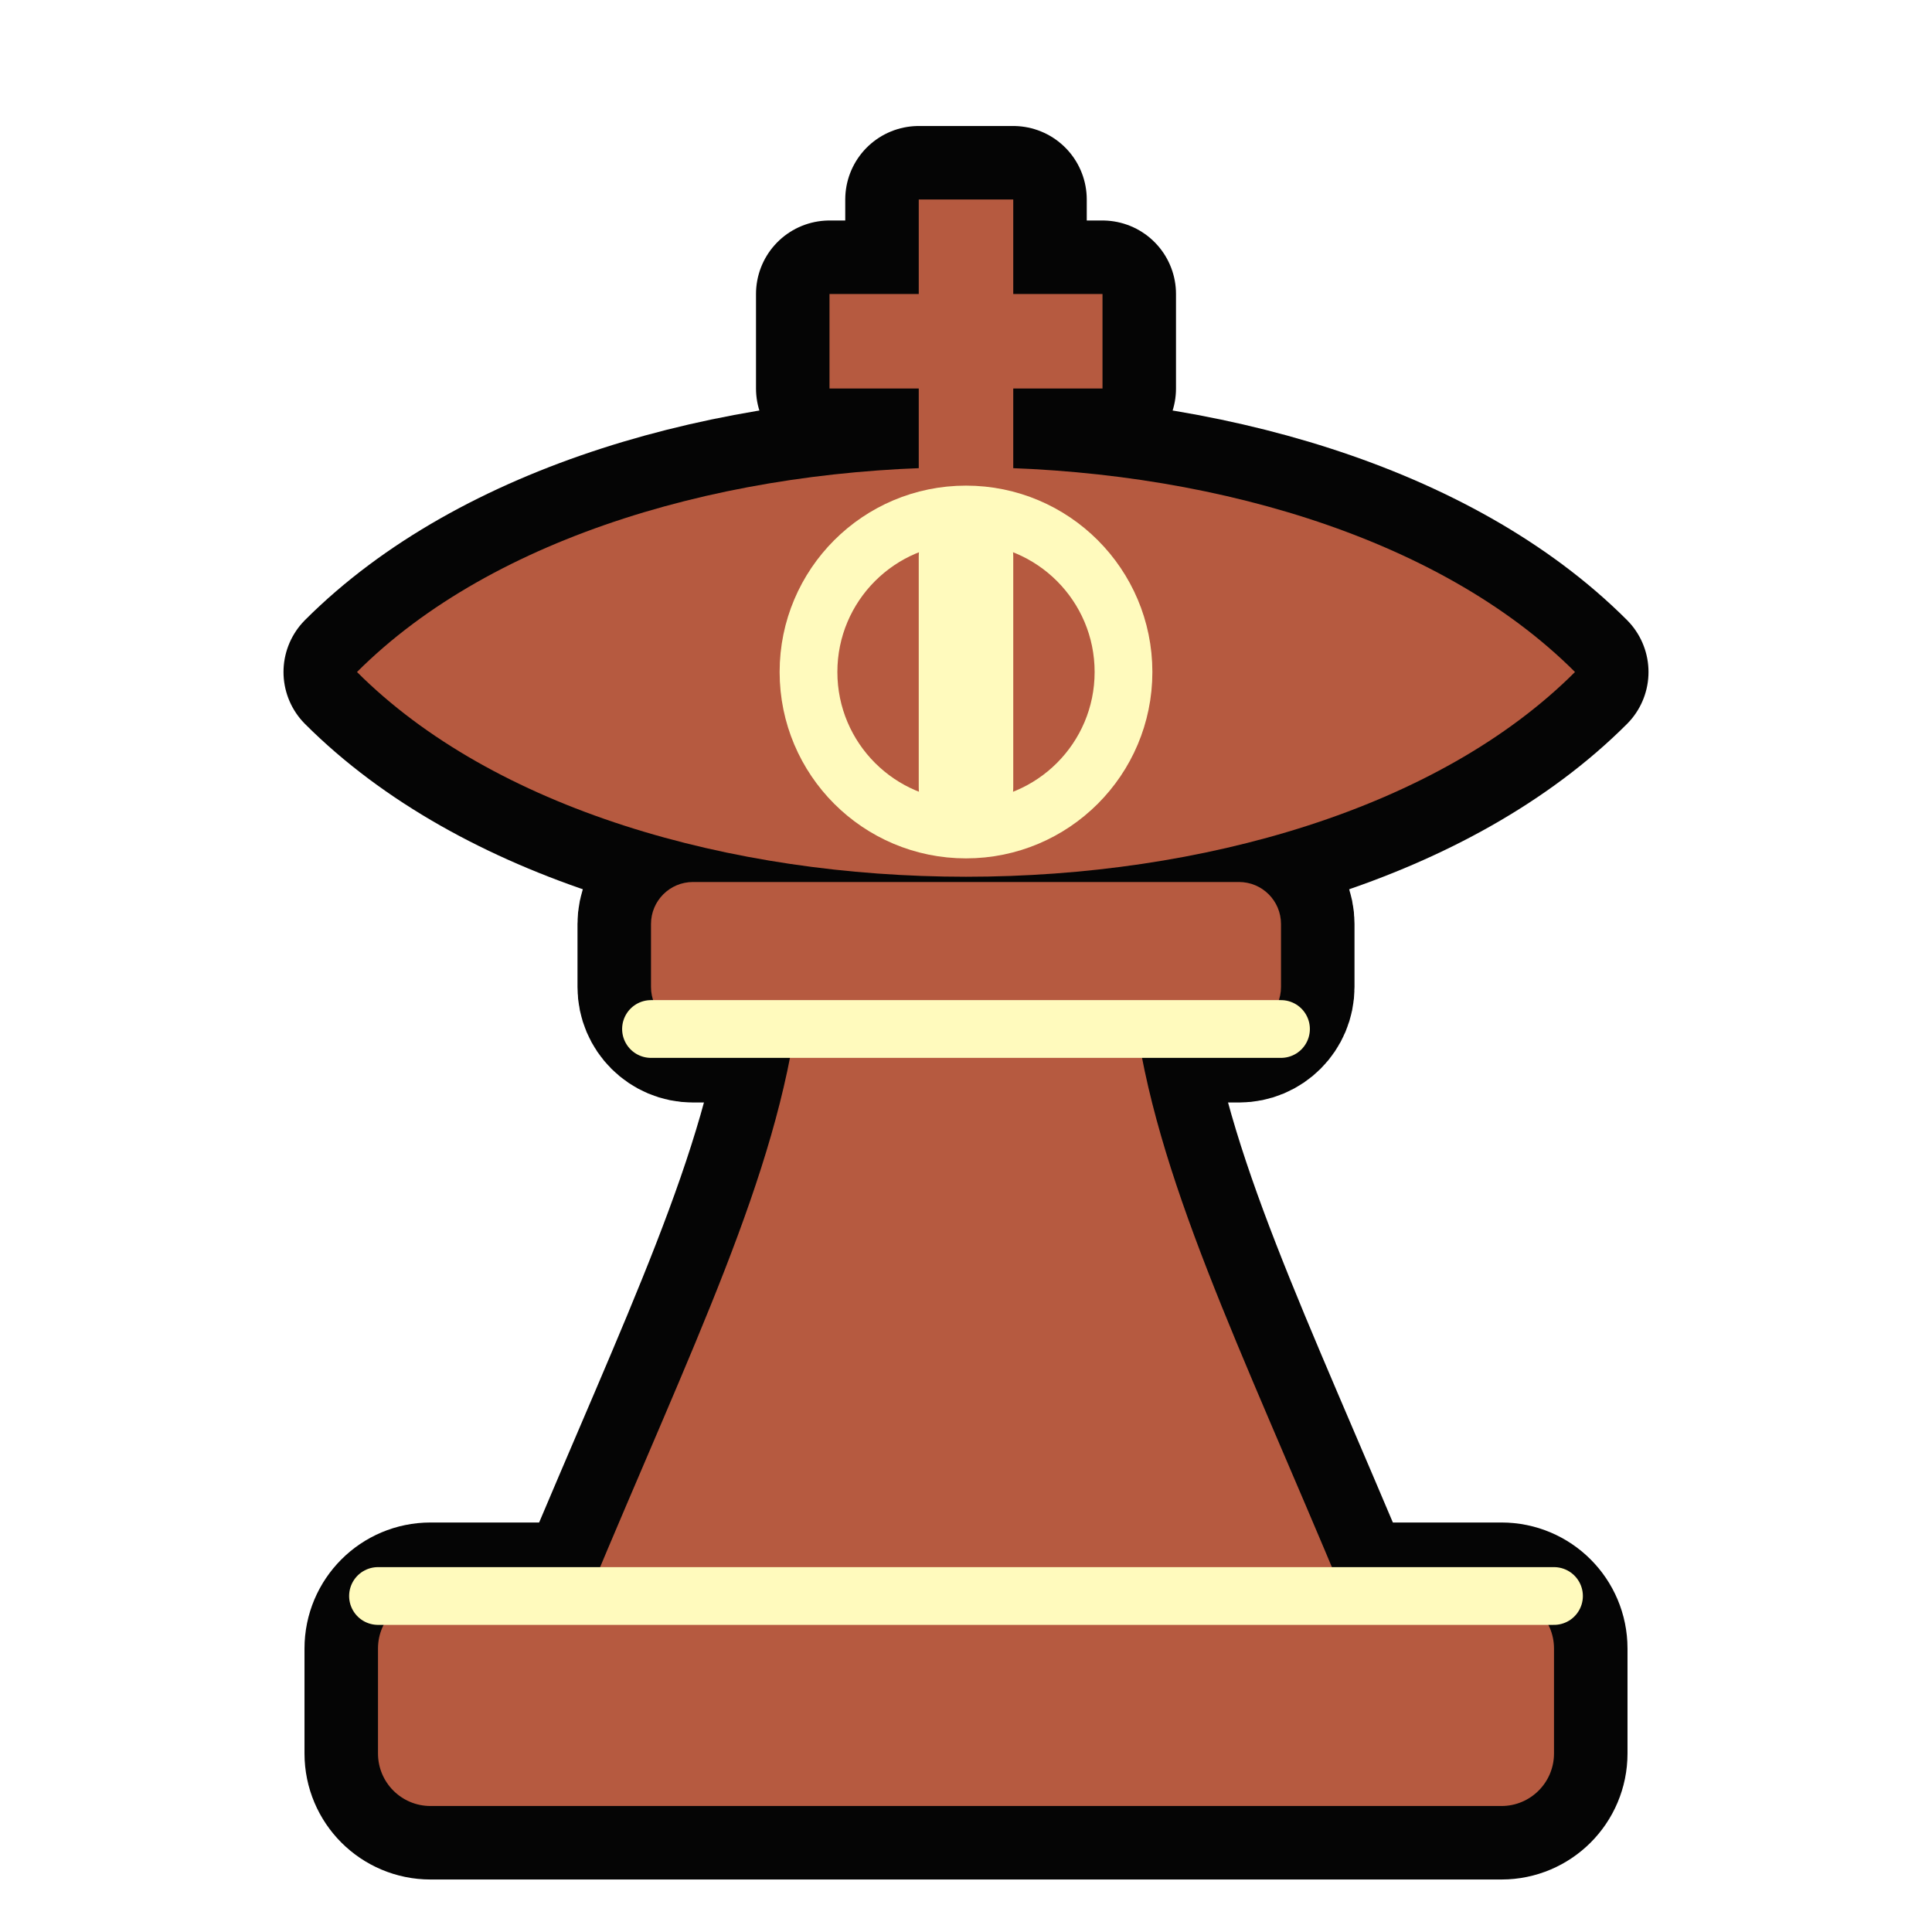
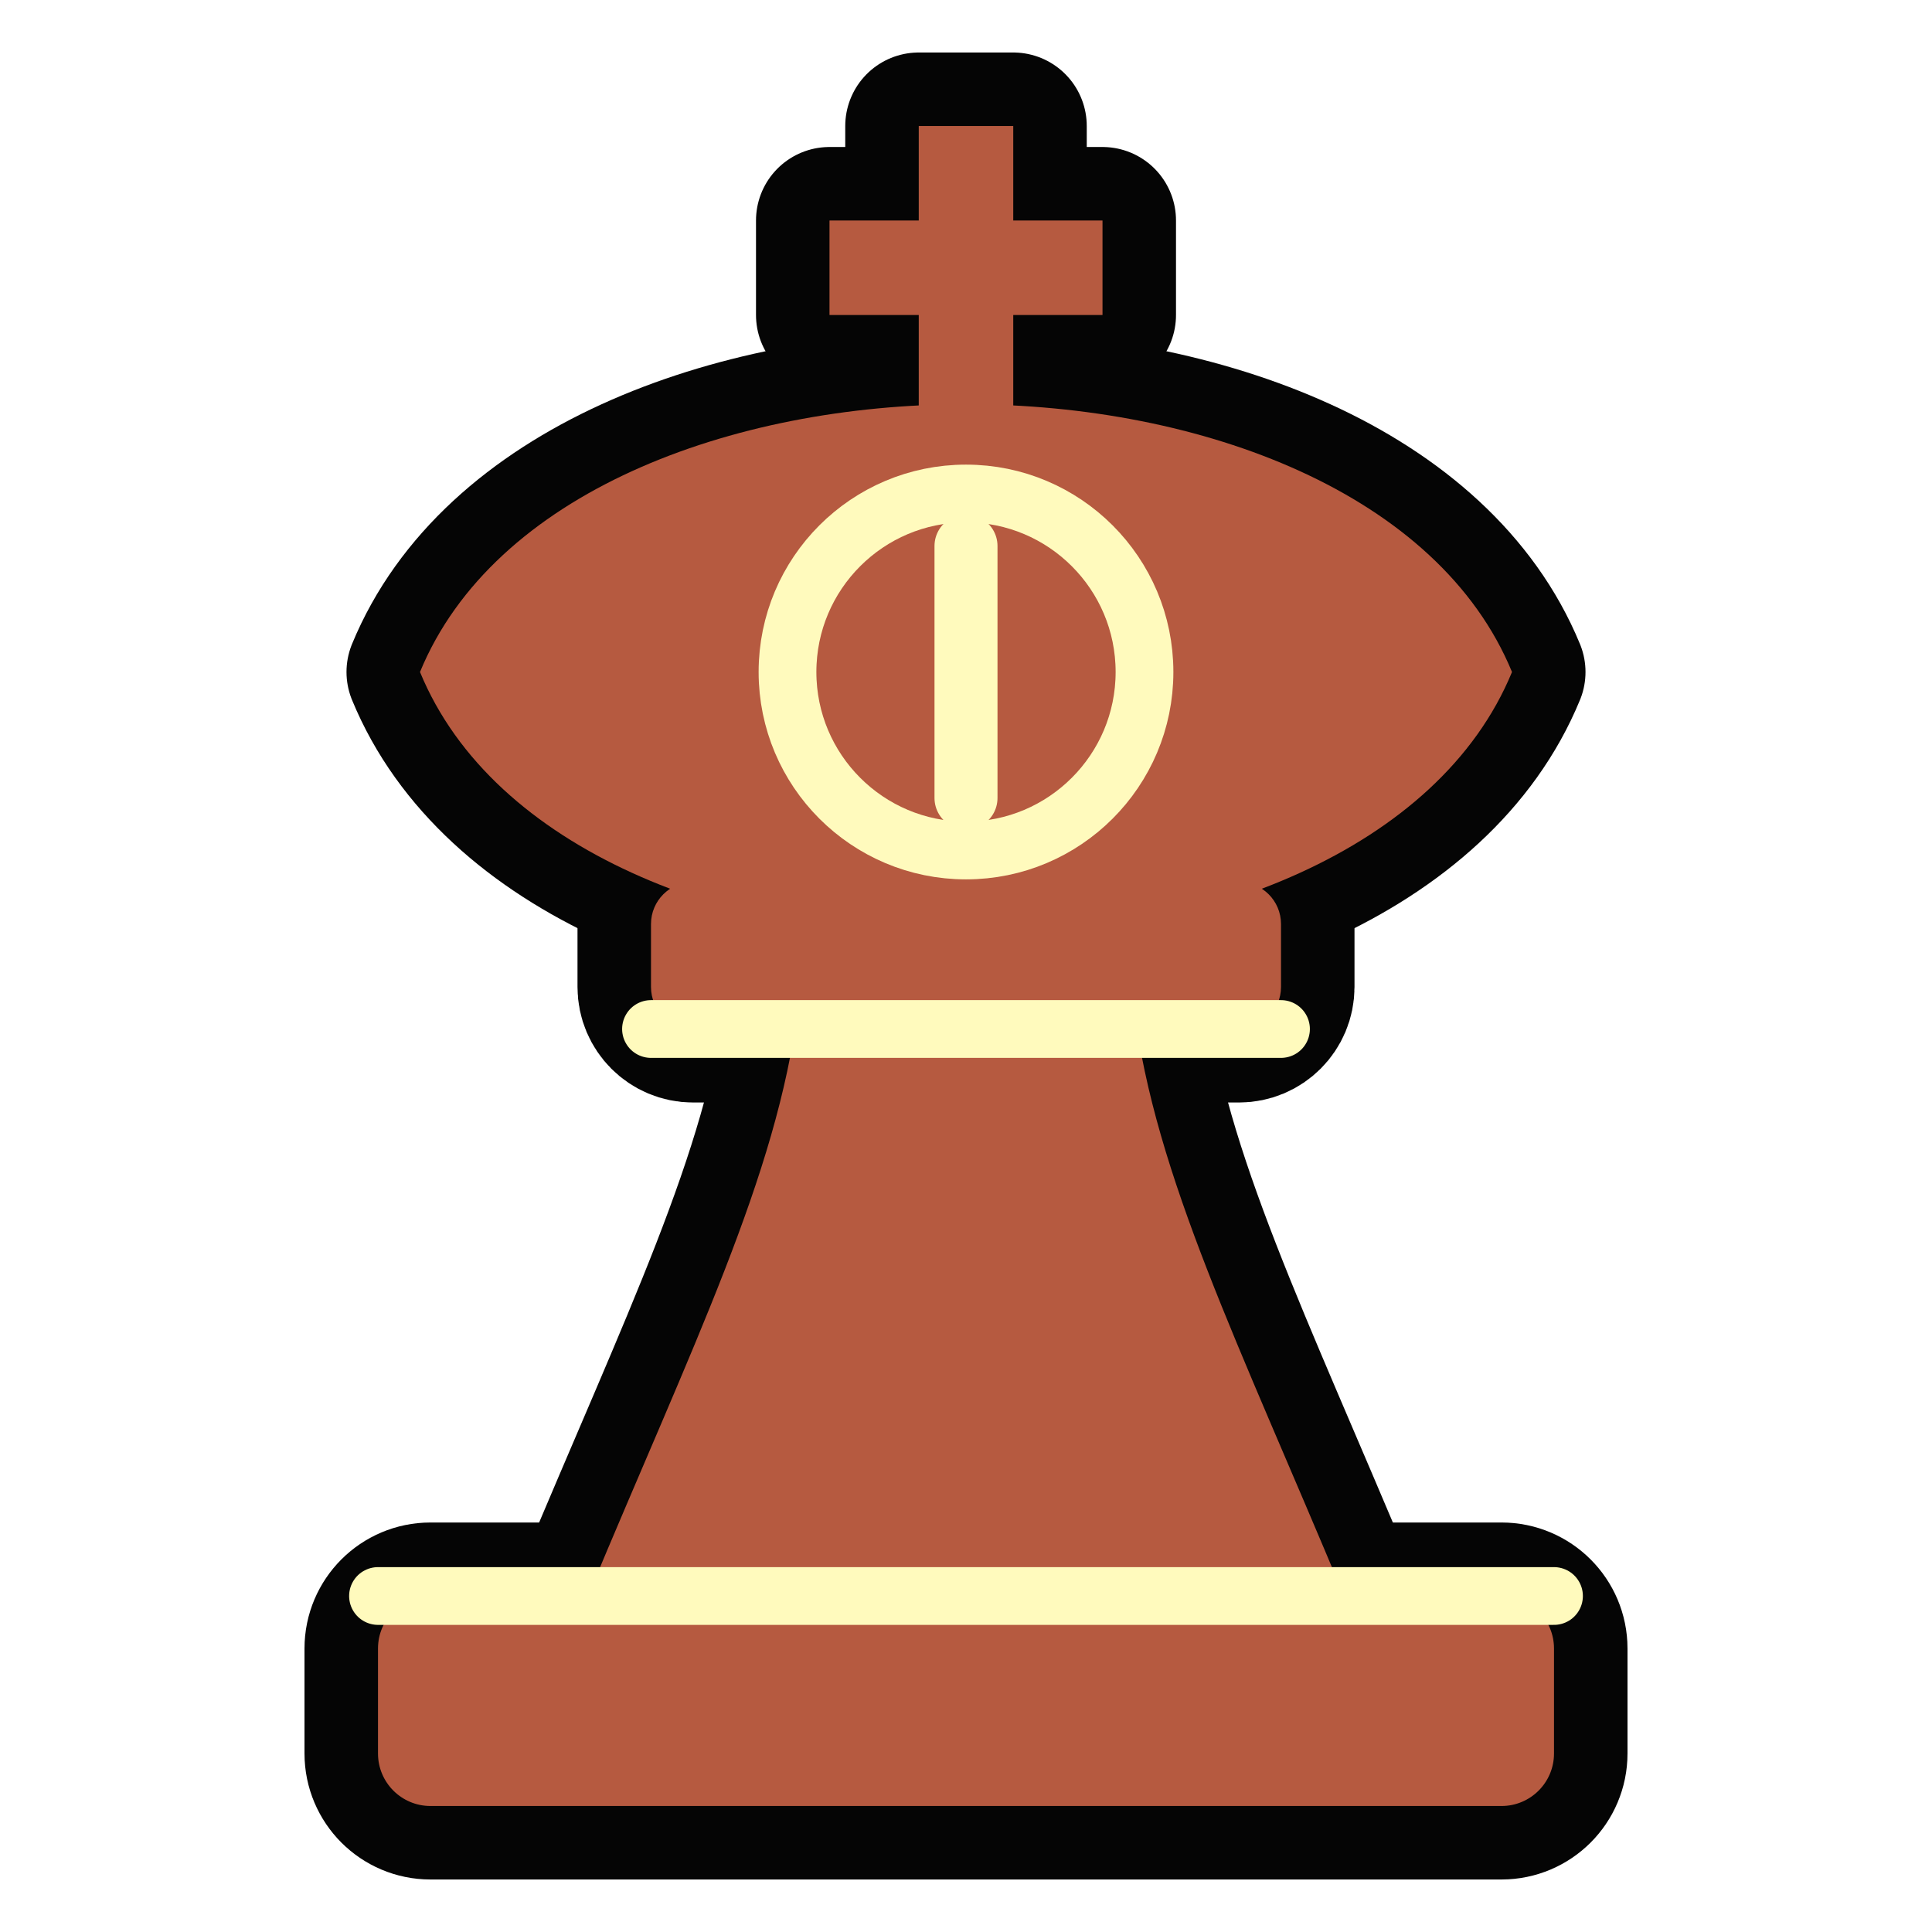
<svg xmlns="http://www.w3.org/2000/svg" viewBox="4 2 92 92">
  <g fill="#050505" stroke="#050505" stroke-width="7.0" stroke-linejoin="round">
    <rect x="22" y="78" width="56" height="10" rx="2.5" />
    <path d="M32 78 C37 66 41 58 42 50 H58 C59 58 63 66 68 78 Z" />
    <rect x="35" y="44" width="30" height="7" rx="2" />
-     <path d="M47.75 27 V20.5 H43.5 V16 H47.75 V11.5 H52.25 V16 H56.5 V20.5 H52.25 V27 Z" />
-     <path d="M21 34 C34 21 66 21 79 34 C66 47 34 47 21 34 Z" />
+     <path d="M47.75 23 V17 H43.5 V12.5 H47.75 V8 H52.25 V12.5 H56.5 V17 H52.25 V23 Z" />
+     <path d="M24 34 C31 17 69 17 76 34 C69 51 31 51 24 34 Z" />
  </g>
  <g fill="#b65a40">
    <rect x="22" y="78" width="56" height="10" rx="2.5" />
    <path d="M32 78 C37 66 41 58 42 50 H58 C59 58 63 66 68 78 Z" />
    <rect x="35" y="44" width="30" height="7" rx="2" />
-     <path d="M47.75 27 V20.5 H43.5 V16 H47.75 V11.5 H52.25 V16 H56.5 V20.5 H52.25 V27 Z" />
-     <path d="M21 34 C34 21 66 21 79 34 C66 47 34 47 21 34 Z" />
+     <path d="M47.75 23 V17 H43.5 V12.5 H47.75 V8 H52.25 V12.5 H56.5 V17 H52.25 V23 Z" />
+     <path d="M24 34 C31 17 69 17 76 34 C69 51 31 51 24 34 Z" />
  </g>
  <g fill="none" stroke="#fffabd" stroke-width="2.75" stroke-linecap="round">
    <path d="M22 78 H78" />
    <path d="M35 51 H65" />
-     <circle cx="50" cy="34" r="7.5" />
-     <path d="M50 28.5 V39.5" stroke-width="4.5" />
+     <circle cx="50" cy="34" r="8.5" />
+     <path d="M50 28 V40" stroke-width="3" />
  </g>
</svg>
